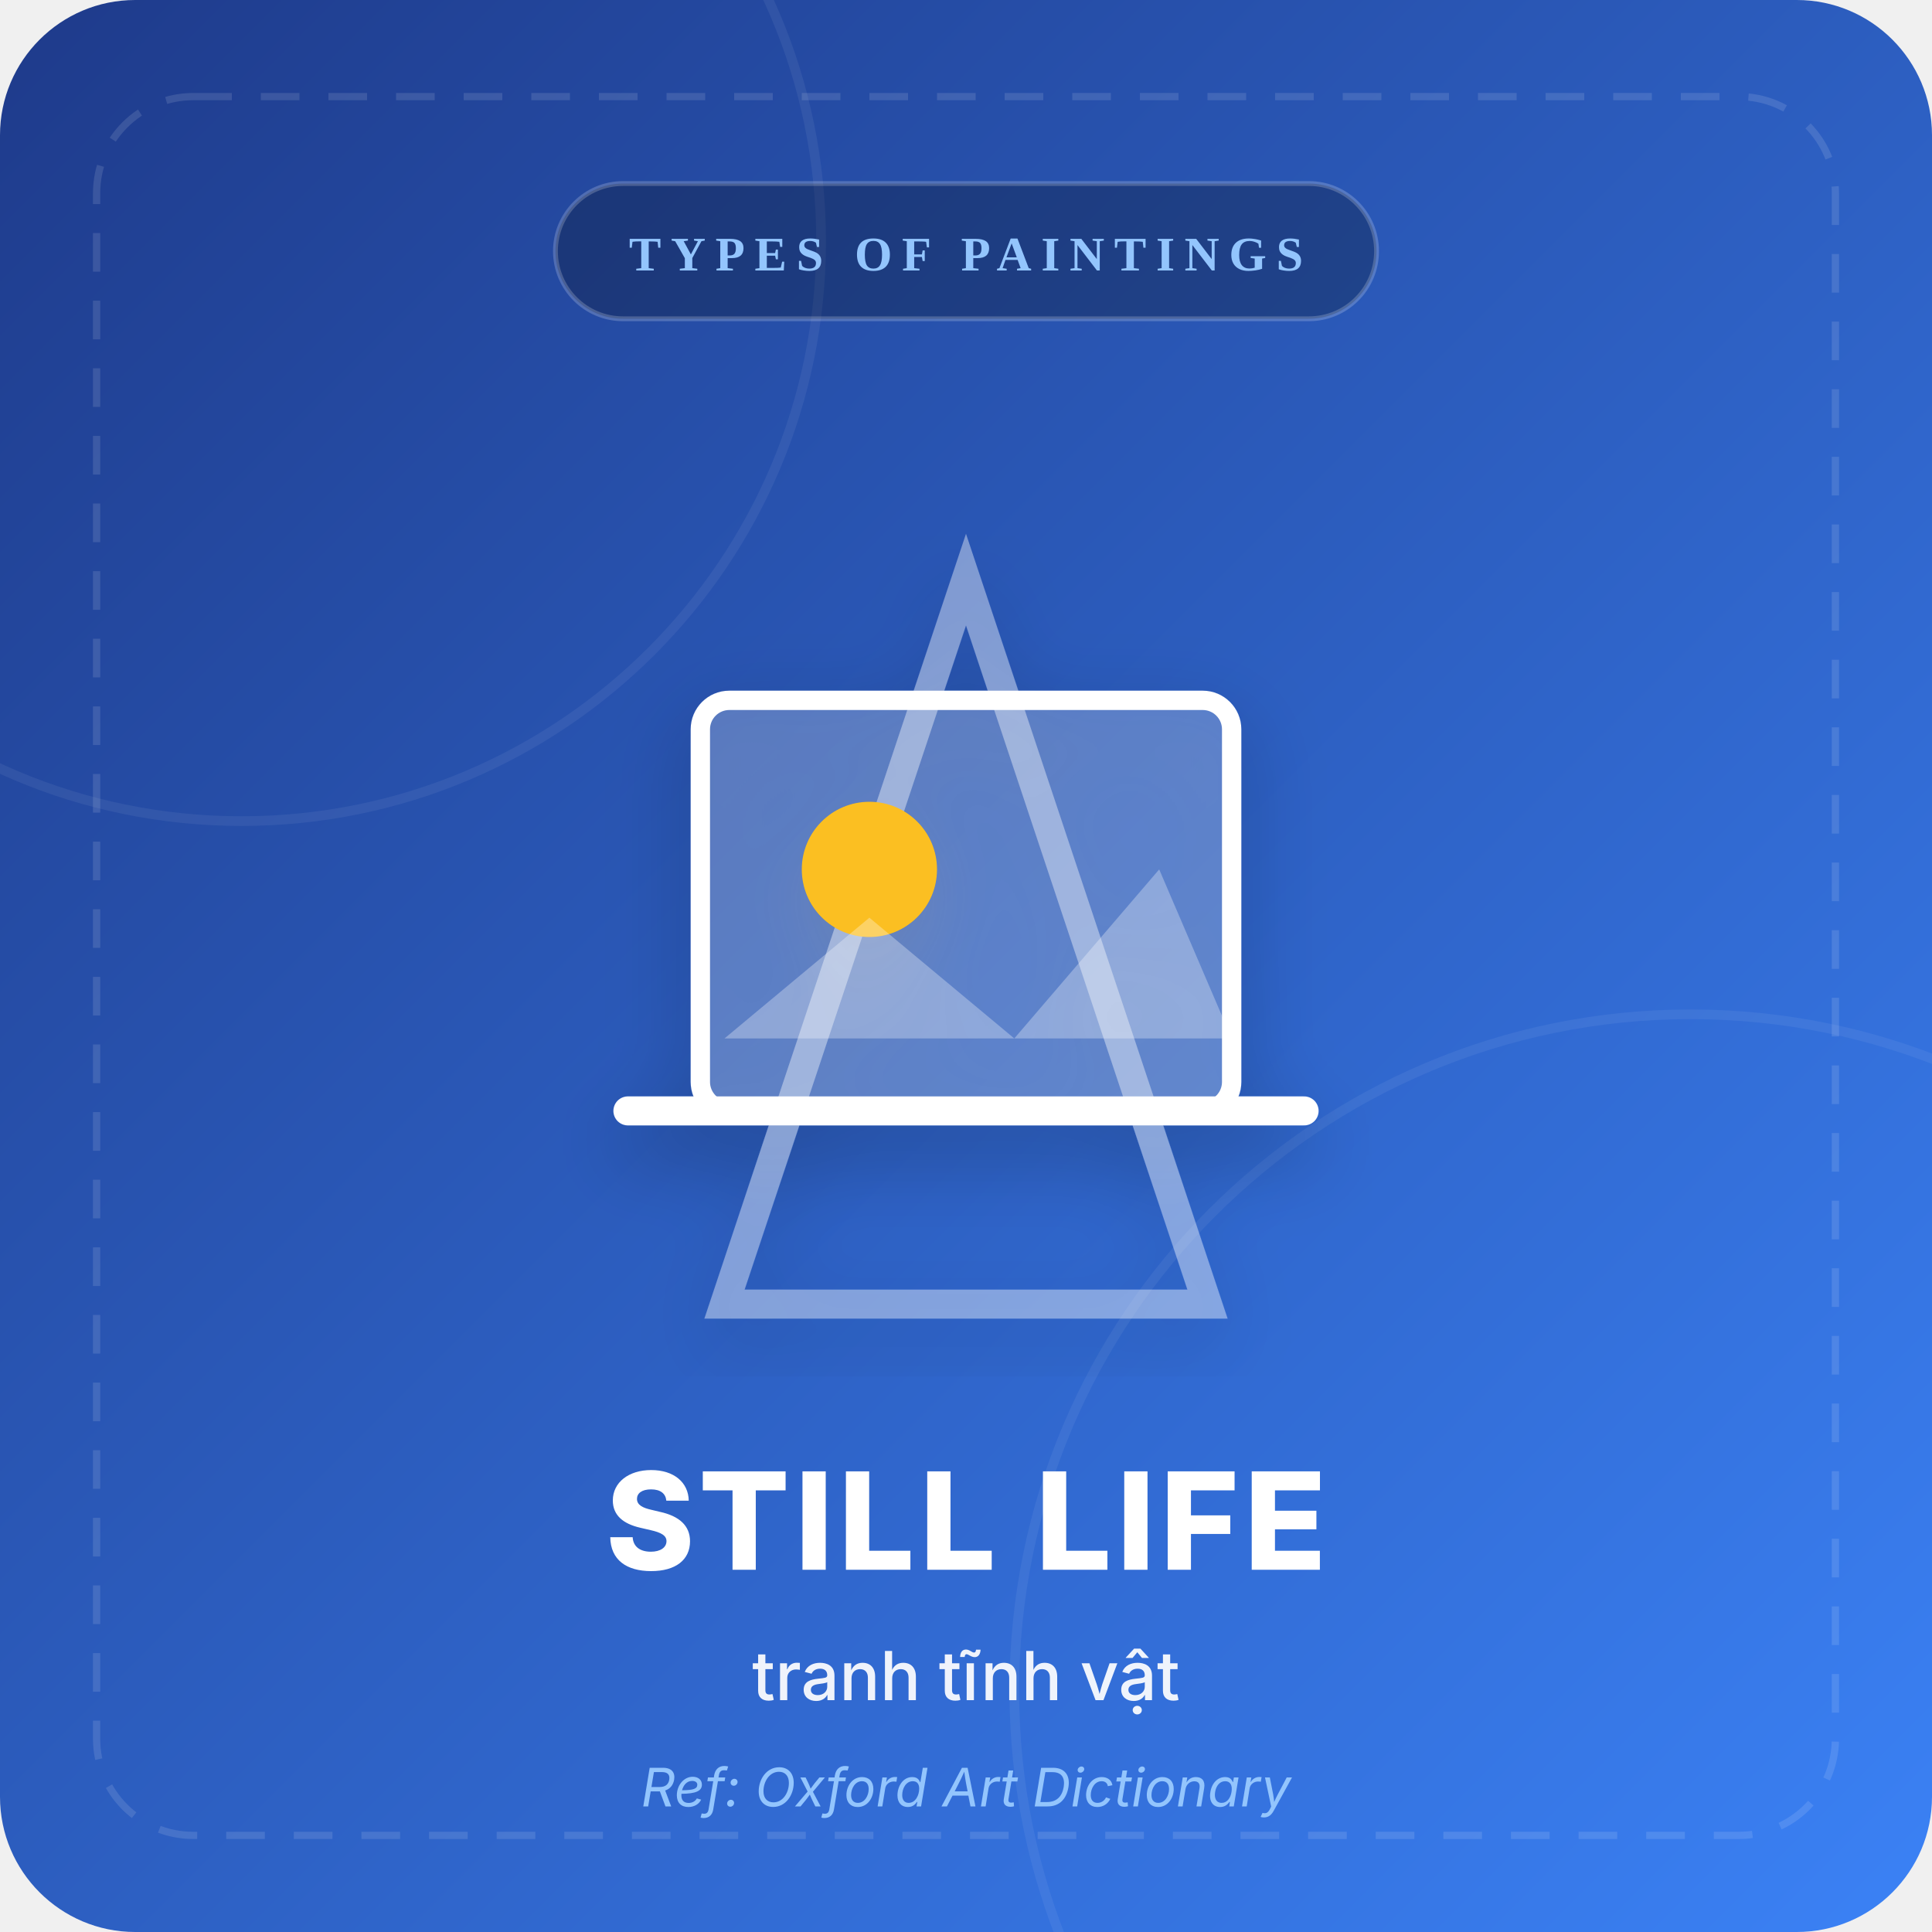
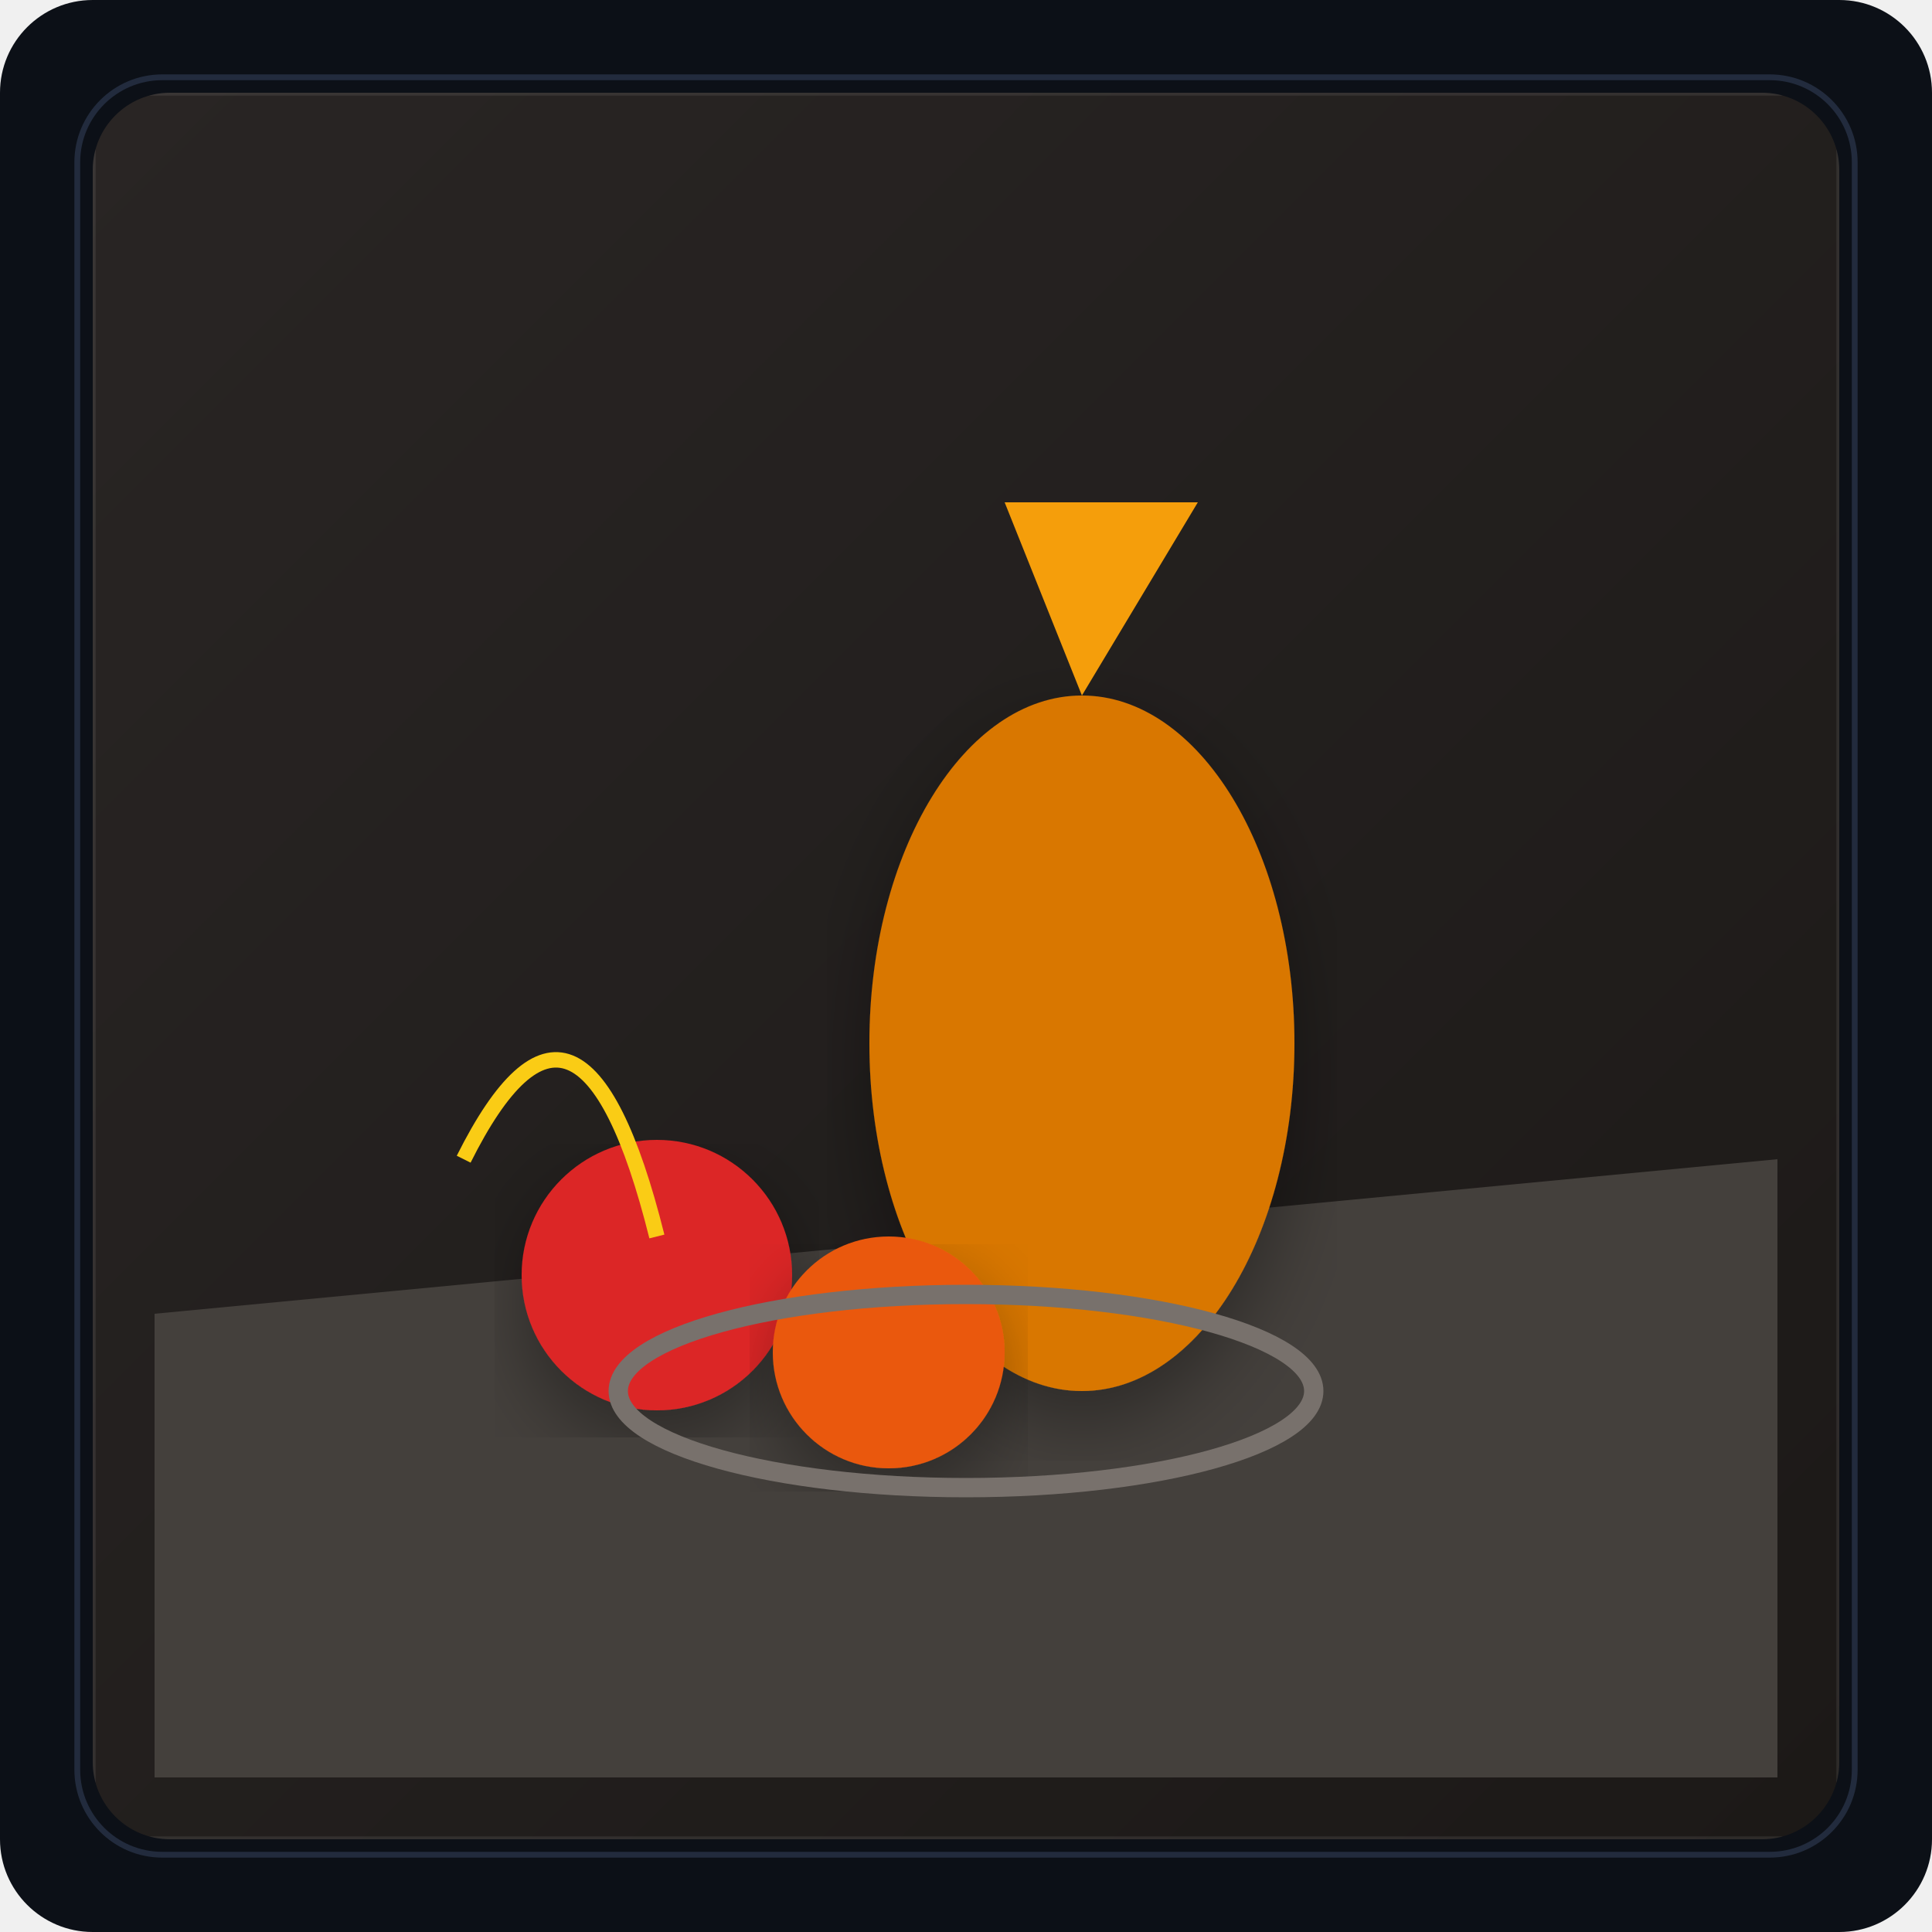
- <svg xmlns="http://www.w3.org/2000/svg" viewBox="0 0 400 400" width="100%" height="100%">
+ <svg xmlns="http://www.w3.org/2000/svg" viewBox="0 0 500 500" width="100%" height="100%">
  <defs>
-     <linearGradient id="grad_6" x1="0%" y1="0%" x2="100%" y2="100%">
-       <stop offset="0%" stop-color="#1e3a8a" />
-       <stop offset="100%" stop-color="#3b82f6" />
+     <linearGradient id="bg_still_life" x1="0%" y1="0%" x2="100%" y2="100%">
+       <stop offset="0%" stop-color="#292524" />
+       <stop offset="100%" stop-color="#1c1917" />
    </linearGradient>
-     <filter id="shadow" x="-10%" y="-10%" width="120%" height="120%">
-       <feDropShadow dx="0" dy="6" stdDeviation="8" flood-opacity="0.3" />
+     <filter id="softGlow" x="-20%" y="-20%" width="140%" height="140%">
+       <feGaussianBlur stdDeviation="12" result="blur" />
+       <feComposite in="SourceGraphic" in2="blur" operator="over" />
    </filter>
+     <filter id="drop" x="-10%" y="-10%" width="120%" height="120%">
+       <feDropShadow dx="0" dy="8" stdDeviation="10" flood-color="#000000" flood-opacity="0.35" />
+     </filter>
+     <clipPath id="canvasClip">
+       <rect x="24" y="24" width="452" height="452" rx="20" />
+     </clipPath>
  </defs>
-   <rect width="400" height="400" rx="28" fill="url(#grad_6)" />
-   <circle cx="50" cy="50" r="120" fill="none" stroke="rgba(255,255,255,0.06)" stroke-width="2" />
-   <circle cx="350" cy="350" r="140" fill="none" stroke="rgba(255,255,255,0.06)" stroke-width="2" />
-   <rect x="20" y="20" width="360" height="360" rx="20" fill="none" stroke="rgba(255,255,255,0.12)" stroke-width="1.5" stroke-dasharray="8,6" />
-   <g transform="translate(200, 52)">
-     <rect x="-85" y="-14" width="170" height="28" rx="14" fill="rgba(0,0,0,0.25)" stroke="rgba(255,255,255,0.2)" stroke-width="1" />
-     <text x="0" y="4" font-family="'Cinzel', 'Times New Roman', Georgia, serif" font-size="10" font-weight="bold" fill="#93c5fd" text-anchor="middle" letter-spacing="2">TYPES OF PAINTINGS</text>
+   <rect width="500" height="500" rx="24" fill="#0c1017" />
+   <rect x="20" y="20" width="460" height="460" rx="22" fill="none" stroke="#222b3d" stroke-width="1.5" />
+   <g clip-path="url(#canvasClip)">
+     <rect x="24" y="24" width="452" height="452" fill="url(#bg_still_life)" />
+     <polygon points="40,340 460,300 460,460 40,460" fill="#44403c" />
+     <ellipse cx="280" cy="270" rx="55" ry="90" fill="#d97706" filter="url(#drop)" />
+     <path d="M280 180 L260 130 L310 130 Z" fill="#f59e0b" />
+     <circle cx="170" cy="330" r="35" fill="#dc2626" filter="url(#drop)" />
+     <circle cx="230" cy="350" r="30" fill="#ea580c" filter="url(#drop)" />
+     <ellipse cx="250" cy="360" rx="90" ry="25" fill="none" stroke="#78716c" stroke-width="5" />
+     <path d="M120 300 Q150 240 170 320" stroke="#facc15" stroke-width="4" fill="none" />
+     <rect x="24" y="24" width="452" height="452" fill="none" stroke="rgba(255,255,255,0.08)" stroke-width="1.5" />
  </g>
-   <g filter="url(#shadow)">
-     <polygon points="150,270 200,120 250,270" stroke="rgba(255,255,255,0.4)" stroke-width="6" fill="none" />
-     <rect x="145" y="145" width="110" height="85" rx="6" fill="rgba(255,255,255,0.2)" stroke="white" stroke-width="4" />
-     <line x1="130" y1="230" x2="270" y2="230" stroke="white" stroke-width="6" stroke-linecap="round" />
-     <circle cx="180" cy="180" r="14" fill="#fbbf24" />
-     <path d="M150 215 L180 190 L210 215 L240 180 L255 215 Z" fill="rgba(255,255,255,0.3)" />
-   </g>
-   <text x="200" y="325" font-family="'Plus Jakarta Sans', system-ui, -apple-system, sans-serif" font-size="28" font-weight="800" fill="#ffffff" text-anchor="middle" letter-spacing="1">STILL LIFE</text>
-   <text x="200" y="352" font-family="'Plus Jakarta Sans', system-ui, -apple-system, sans-serif" font-size="14" font-weight="500" fill="rgba(255,255,255,0.92)" text-anchor="middle">tranh tĩnh vật</text>
-   <text x="200" y="374" font-family="'Plus Jakarta Sans', system-ui, -apple-system, sans-serif" font-size="11" font-weight="400" fill="#93c5fd" text-anchor="middle" font-style="italic">Ref: Oxford Art Dictionary</text>
</svg>
